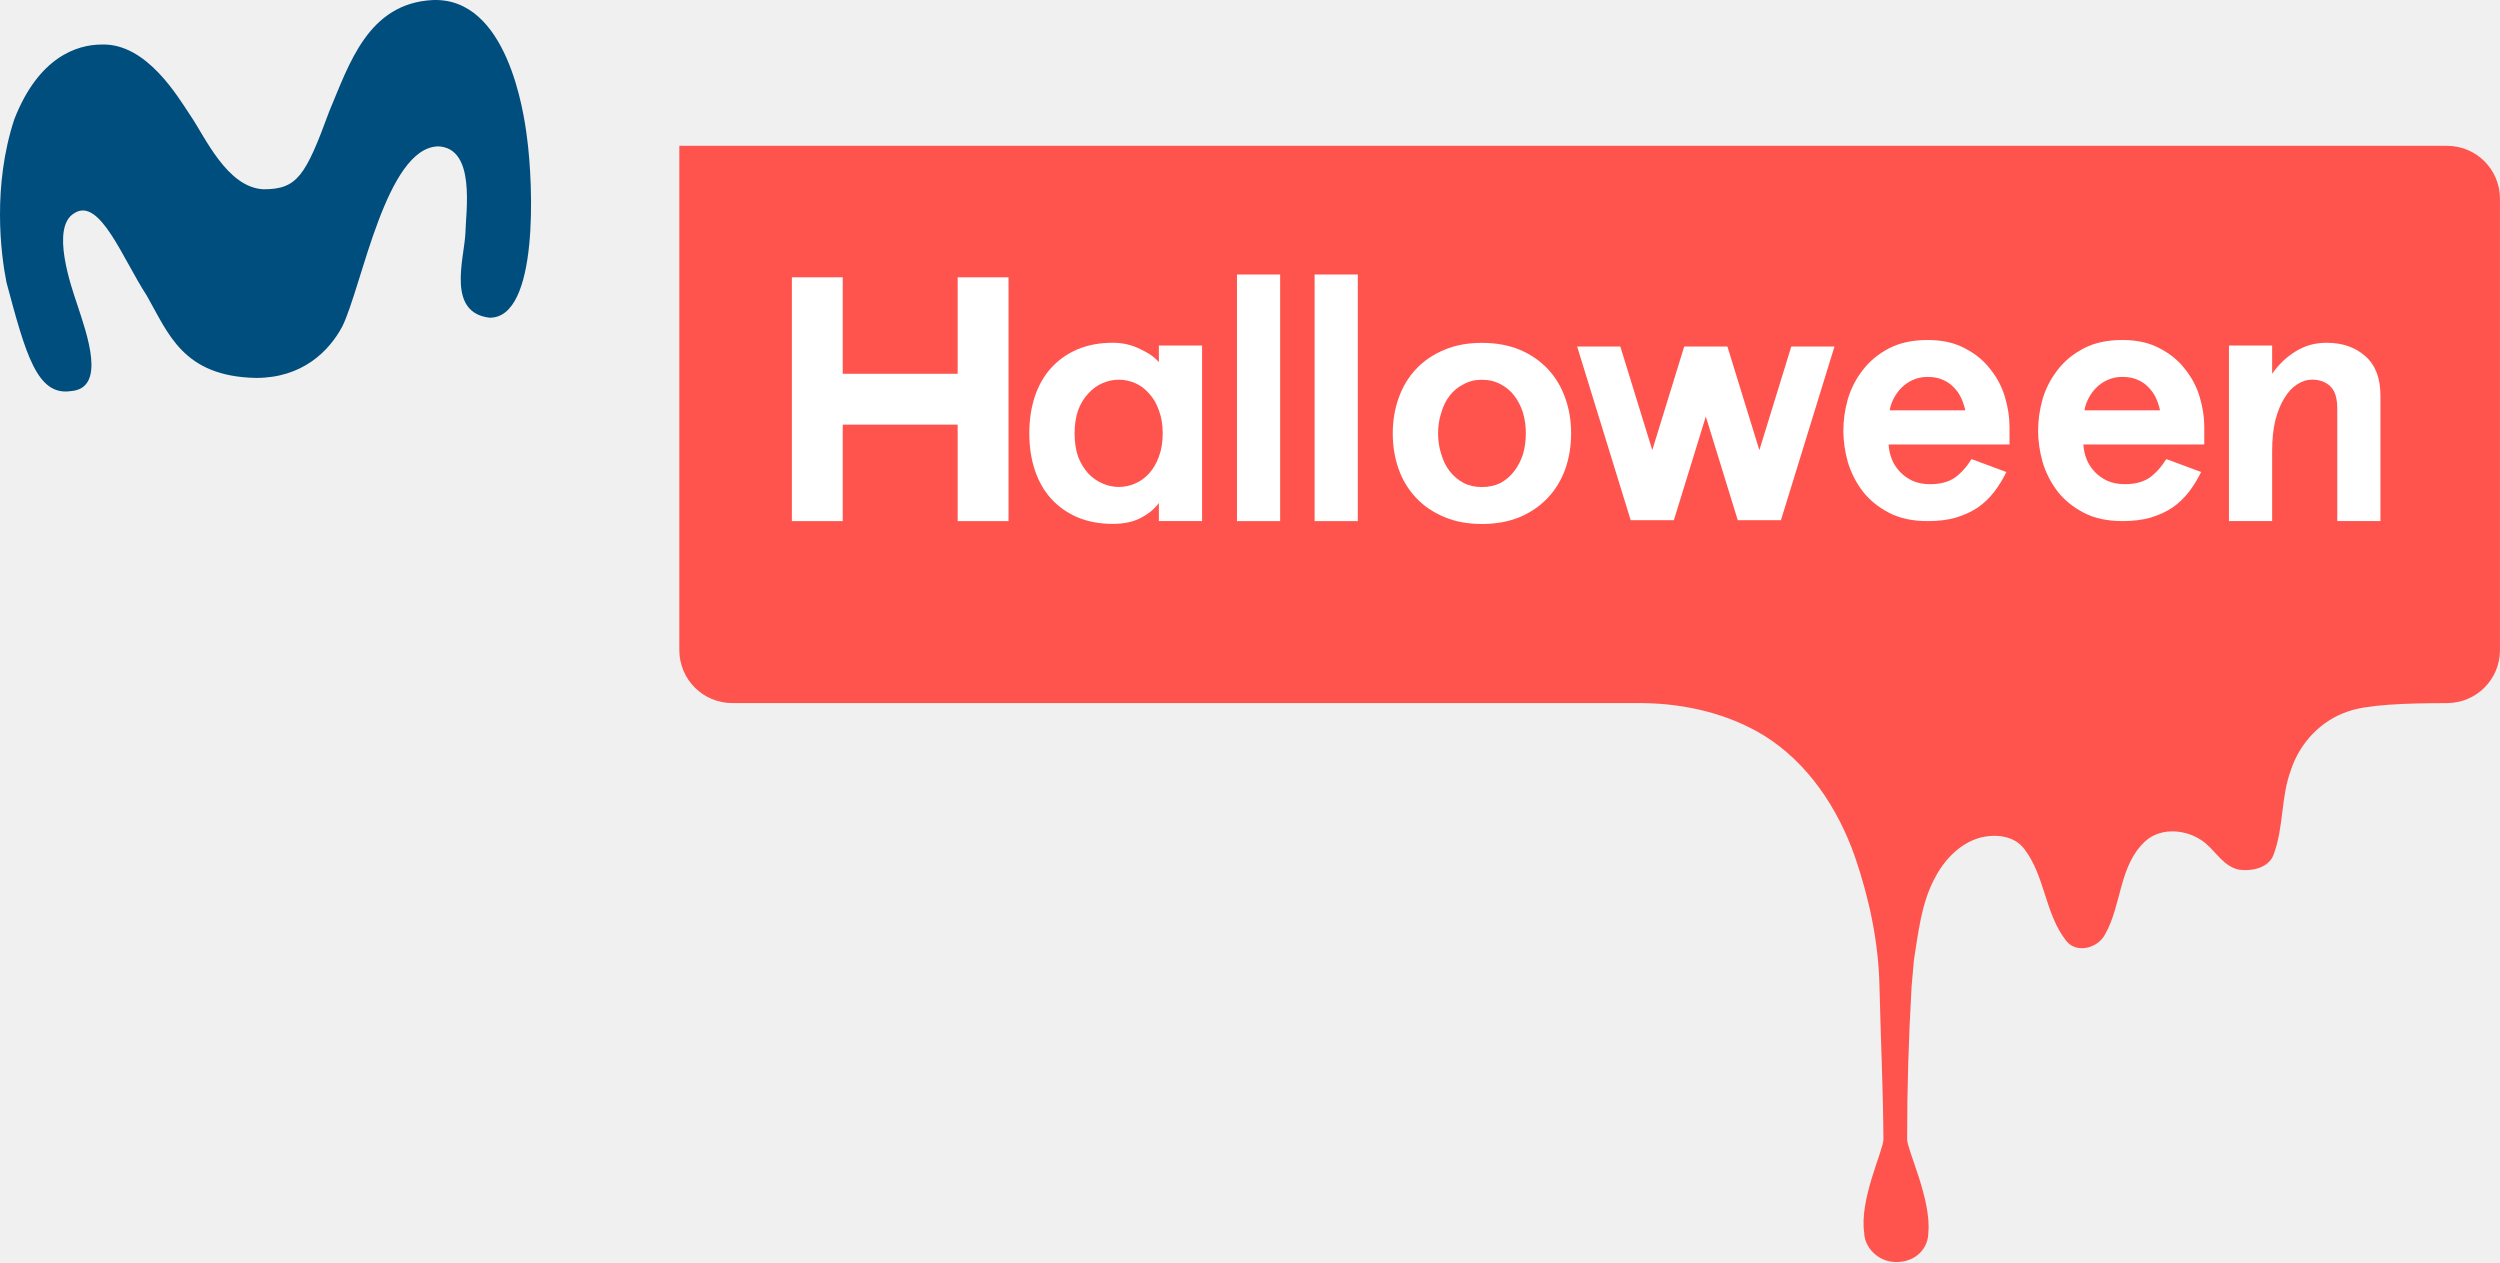
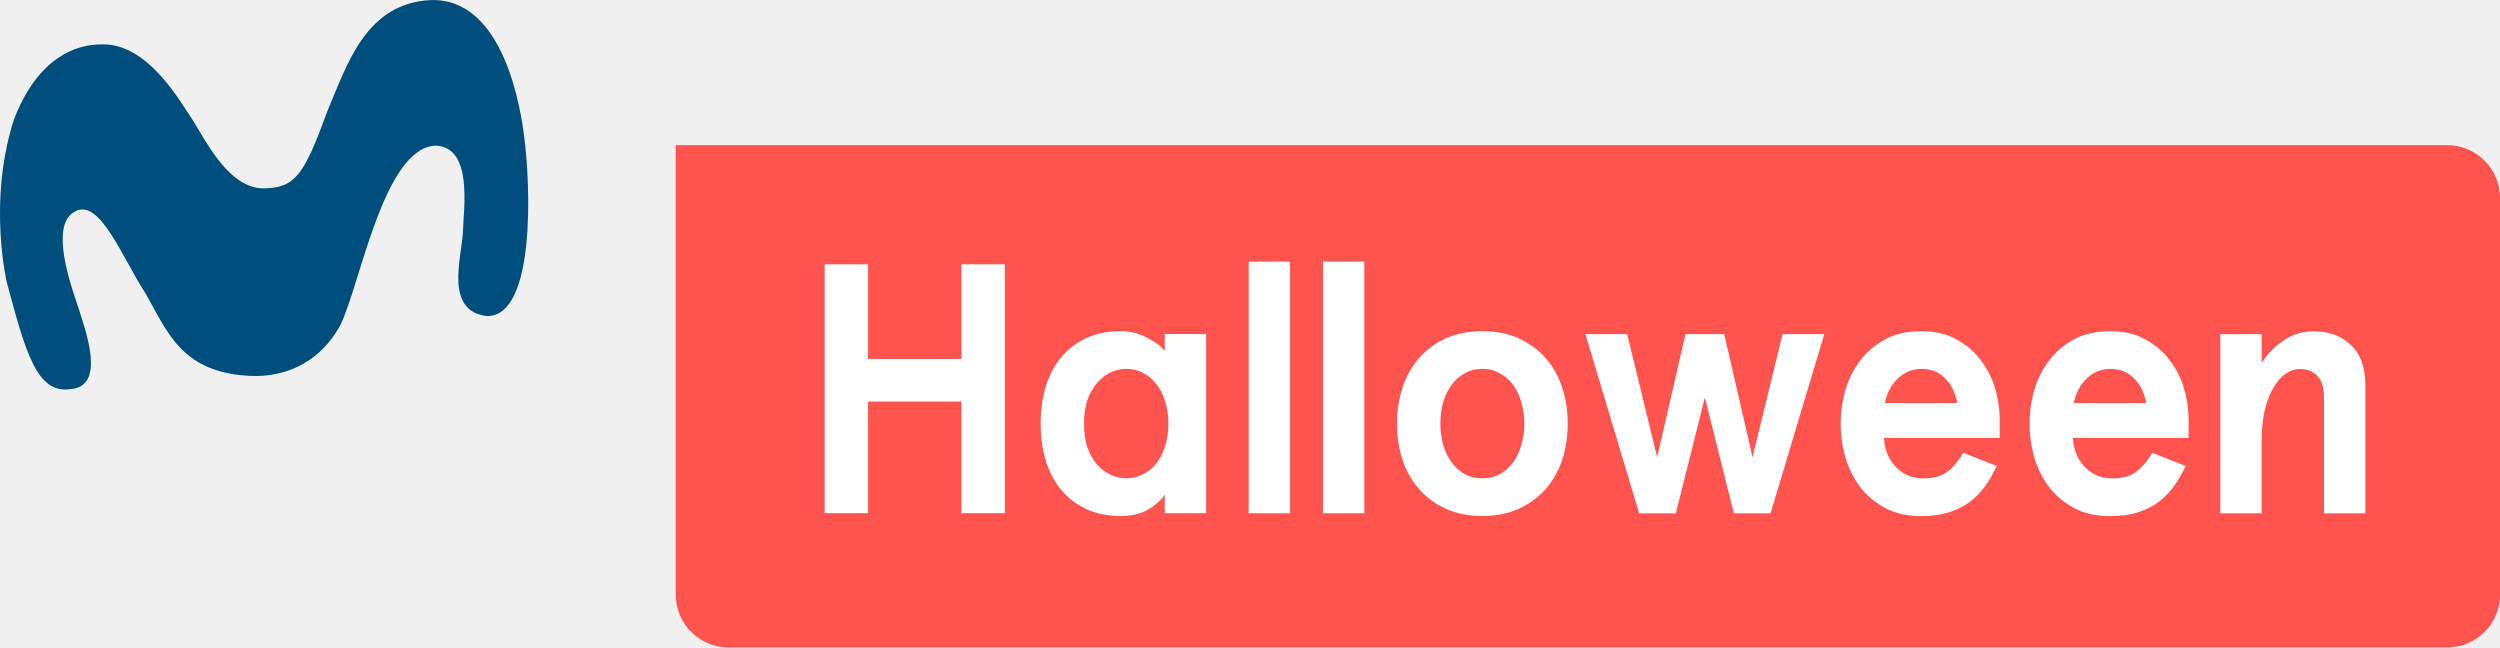
- <svg xmlns="http://www.w3.org/2000/svg" id="svg24" width="800.47" height="404.09" version="1.1" viewBox="0 0 211.79 106.92">
-   <path id="path4" d="m57.547 12.352-0.009 2.59e-4h0.009z" fill="#ff544d" stroke-width="1.243" />
-   <path id="path6" d="m44.645 11.676c-0.264-2.149-1.673-11.932-8.007-11.671-5.466 0.289-7.056 5.416-8.747 9.425-2.016 5.487-2.715 6.606-5.572 6.606-3.089-0.144-4.955-4.451-6.201-6.262-1.01-1.504-3.692-6.145-7.517-6-2.083 0-5.338 1.06-7.392 6.326-1.859 5.659-1.155 11.364-0.668 13.813 1.626 6.064 2.58 9.635 5.438 9.224 3.072-0.215 1.363-4.872 0.567-7.314-0.509-1.52-2.295-6.584-0.25-7.764 2.147-1.385 4.094 3.865 6.126 6.973 1.831 3.185 3.04 6.868 9.273 6.986 3.896 0 6.183-2.246 7.313-4.385 1.67-3.45 3.698-15.122 8.103-15.233 3.213 0.128 2.352 5.49 2.308 7.436-0.126 2.159-1.568 6.639 2.039 7.079 4.198 0.072 3.715-11.314 3.188-15.239z" fill="#004e7e" stroke-width="1.243" />
-   <g id="#de554dff" transform="matrix(.35279 0 0 .35279 58.972 10.06)">
-     <g id="g1741" fill="#ff544d">
-       <path id="path2" transform="matrix(2.8346 0 0 2.8346 -167.16 -28.516)" d="m57.547 12.353v42.719c0 2.488 2.003 4.492 4.491 4.492h145.26c2.488 0 4.491-2.003 4.491-4.492v-38.228c0-2.488-2.003-4.491-4.491-4.491h-149.76z" stroke-width="1.243" />
-       <path id="path3" d="m420.45 140.32c-9.999 0-19.349 0.414-23.69 1.99-6.53 2.12-11.67 7.59-13.78 14.08-2.42 6.48-1.72 13.65-4.09 20.12-1.09 3.39-5.27 4.26-8.39 3.82-3.58-0.74-5.44-4.17-8.05-6.36-3.93-3.27-10.46-4.08-14.44-0.48-6.34 5.81-5.64 15.3-9.67 22.39-1.71 3.29-6.85 4.71-9.34 1.52-5.09-6.45-5.04-15.45-10-21.97-2.49-3.39-7.2-3.76-10.96-2.7-4.89 1.48-8.57 5.57-10.8 10.03-3.05 5.95-3.74 12.7-4.79 19.2-0.217 2.205-0.405 4.44-0.569 6.429-0.735 13.107-1.071 24.344-1.071 36.691 0 2.552 5.86 14.506 5.09 22.435 0 3.511-2.762 7.037-7.7 7.037-4.686 0-7.7-3.878-7.7-7.037-1.19-8.031 4.62-19.796 4.62-22.435-0.08-12.19-0.63-23.331-0.95-36.691-0.22-10.69-2.46-21.149-5.92-31.249-4.08-11.57-11.25-22.47-21.82-29.03-8.66-5.28-18.86-7.62-28.92-7.79l96.47-34.173z" />
+ <svg xmlns="http://www.w3.org/2000/svg" width="131.61mm" height="34.091mm" version="1.1" viewBox="0 0 131.61 34.091">
+   <g transform="translate(11.014 -111.17)">
+     <path d="m24.559 118.81v23.655c0 1.546 1.245 2.791 2.791 2.791h90.458c1.546 0 2.791-1.245 2.791-2.791v-20.864c0-1.546-1.245-2.791-2.791-2.791h-93.249z" fill="#ff544d" stroke-width=".64" />
+     <path d="m16.584 118.39c-0.163-1.329-1.034-7.375-4.949-7.214-3.378 0.178-4.361 3.347-5.407 5.826-1.246 3.392-1.678 4.084-3.444 4.084-1.909-0.089-3.063-2.751-3.833-3.87-0.624-0.93-2.282-3.798-4.646-3.709-1.288 0-3.3 0.655-4.569 3.91-1.149 3.498-0.714 7.024-0.413 8.538 1.005 3.748 1.595 5.956 3.361 5.702 1.899-0.133 0.842-3.012 0.35-4.521-0.315-0.939-1.419-4.069-0.155-4.799 1.327-0.856 2.53 2.389 3.787 4.31 1.132 1.969 1.879 4.245 5.732 4.318 2.408 0 3.821-1.388 4.52-2.711 1.032-2.132 2.286-9.347 5.009-9.416 1.986 0.079 1.454 3.393 1.426 4.596-0.078 1.335-0.969 4.104 1.26 4.376 2.595 0.045 2.296-6.993 1.97-9.419z" fill="#004e7e" stroke-width=".588" />
+     <g transform="scale(.96861 1.0324)" fill="#fff" stroke-width=".755px" aria-label="Halloween">
+       <path d="m33.451 121.16h2.357v4.822h5.076v-4.822h2.357v12.689h-2.357v-5.692h-5.076v5.692h-2.357z" />
+       <path d="m45.188 129.28q0-1.051 0.29-1.921 0.29-0.87 0.852-1.486 0.562-0.616 1.36-0.961 0.816-0.344 1.849-0.344 0.761 0 1.414 0.326 0.671 0.308 0.979 0.689v-0.87h2.248v9.136h-2.248v-0.943q-0.326 0.453-0.943 0.779-0.598 0.308-1.45 0.308-1.033 0-1.849-0.344-0.798-0.344-1.36-0.961-0.562-0.616-0.852-1.486-0.29-0.87-0.29-1.921zm2.357 0q0 0.689 0.181 1.215 0.199 0.508 0.526 0.87 0.326 0.344 0.743 0.526t0.852 0.181q0.435 0 0.852-0.181t0.725-0.526q0.326-0.363 0.508-0.87 0.199-0.526 0.199-1.215 0-0.671-0.199-1.196-0.181-0.526-0.508-0.87-0.308-0.363-0.725-0.544-0.417-0.181-0.852-0.181t-0.852 0.181q-0.417 0.181-0.743 0.544-0.326 0.344-0.526 0.87-0.181 0.526-0.181 1.196z" />
+       <path d="m58.743 121.02v12.834h-2.248v-12.834z" />
+       <path d="m62.78 121.02v12.834h-2.248v-12.834z" />
+       <path d="m64.555 129.28q0-0.997 0.308-1.849 0.308-0.87 0.906-1.505t1.45-0.997q0.87-0.363 1.976-0.363 1.106 0 1.958 0.363 0.87 0.363 1.468 0.997t0.906 1.505q0.308 0.852 0.308 1.849 0 0.997-0.308 1.867-0.308 0.852-0.906 1.486t-1.468 0.997q-0.852 0.363-1.958 0.363t-1.976-0.363q-0.852-0.363-1.45-0.997t-0.906-1.486q-0.308-0.87-0.308-1.867zm2.357 0q0 0.562 0.145 1.069 0.163 0.508 0.453 0.888t0.707 0.616q0.435 0.218 0.979 0.218t0.961-0.218q0.435-0.236 0.725-0.616 0.29-0.381 0.435-0.888 0.163-0.508 0.163-1.069 0-0.562-0.163-1.069-0.145-0.508-0.435-0.888t-0.725-0.598q-0.417-0.236-0.961-0.236t-0.979 0.236q-0.417 0.218-0.707 0.598t-0.453 0.888q-0.145 0.508-0.145 1.069z" />
+       <path d="m87.778 124.72-2.919 9.136h-1.994l-1.577-5.91-1.577 5.91h-1.994l-2.919-9.136h2.266l1.631 6.272 1.541-6.272h2.103l1.541 6.272 1.631-6.272z" />
+       <path d="m97.313 130.01h-6.29q0.018 0.381 0.163 0.761 0.145 0.363 0.417 0.653t0.653 0.471q0.399 0.181 0.925 0.181 0.779 0 1.269-0.326 0.489-0.344 0.888-0.979l1.813 0.671q-0.272 0.562-0.634 1.033-0.363 0.471-0.852 0.816-0.489 0.326-1.142 0.526-0.634 0.181-1.468 0.181-1.178 0-2.012-0.435-0.834-0.435-1.36-1.106-0.526-0.689-0.779-1.523-0.236-0.834-0.236-1.65 0-0.816 0.236-1.65 0.254-0.834 0.779-1.505 0.526-0.689 1.36-1.124 0.834-0.435 2.012-0.435 1.142 0 1.94 0.435 0.816 0.417 1.323 1.088 0.526 0.653 0.761 1.45 0.236 0.798 0.236 1.541zm-4.26-3.517q-0.435 0-0.779 0.163-0.326 0.145-0.58 0.399-0.236 0.236-0.399 0.544t-0.218 0.634h3.934q-0.073-0.344-0.218-0.653t-0.381-0.544q-0.236-0.254-0.58-0.399-0.326-0.145-0.779-0.145z" />
+       <path d="m107.58 130.01h-6.29q0.018 0.381 0.163 0.761 0.145 0.363 0.417 0.653 0.272 0.29 0.653 0.471 0.399 0.181 0.925 0.181 0.779 0 1.269-0.326 0.489-0.344 0.888-0.979l1.813 0.671q-0.272 0.562-0.634 1.033-0.363 0.471-0.852 0.816-0.489 0.326-1.142 0.526-0.634 0.181-1.468 0.181-1.178 0-2.012-0.435-0.834-0.435-1.36-1.106-0.526-0.689-0.779-1.523-0.236-0.834-0.236-1.65 0-0.816 0.236-1.65 0.254-0.834 0.779-1.505 0.526-0.689 1.36-1.124 0.834-0.435 2.012-0.435 1.142 0 1.94 0.435 0.816 0.417 1.323 1.088 0.526 0.653 0.761 1.45t0.236 1.541zm-4.26-3.517q-0.435 0-0.779 0.163-0.326 0.145-0.58 0.399-0.236 0.236-0.399 0.544t-0.218 0.634h3.934q-0.072-0.344-0.218-0.653t-0.381-0.544q-0.236-0.254-0.58-0.399-0.326-0.145-0.779-0.145z" />
+       <path d="m111.55 124.72v1.468q0.508-0.725 1.215-1.16 0.725-0.453 1.613-0.453 1.233 0 2.012 0.689 0.798 0.689 0.798 2.067v6.526h-2.248v-5.855q0-0.816-0.363-1.16-0.363-0.344-0.943-0.344-0.417 0-0.798 0.254-0.363 0.236-0.653 0.707-0.29 0.471-0.471 1.16-0.163 0.689-0.163 1.595v3.644h-2.248v-9.136z" />
    </g>
  </g>
-   <g id="g992" fill="#fff">
-     <path id="path8-2-1" d="m67.083 23.493h4.308v8.174h9.738l5.9e-5 -8.174h4.308v20.656h-4.308l-1.2e-4 -8.174h-9.738v8.174l-4.308 1.3e-4z" stroke-width="1.522" />
-     <path id="path24-1-3" d="m133.1 36.719q0-1.623-0.502-3.01-0.502-1.417-1.476-2.449-0.974-1.033-2.361-1.623-1.417-0.59-3.216-0.59t-3.187 0.59q-1.417 0.59-2.39 1.623-0.974 1.033-1.476 2.449-0.502 1.387-0.502 3.01 0 1.623 0.502 3.04 0.502 1.387 1.476 2.42 0.974 1.033 2.39 1.623 1.387 0.59 3.187 0.59t3.216-0.59q1.387-0.59 2.361-1.623 0.974-1.033 1.476-2.42 0.502-1.417 0.502-3.04zm-3.836 0q0 0.915-0.236 1.741-0.266 0.826-0.738 1.446-0.472 0.62-1.151 1.003-0.708 0.354-1.593 0.354-0.885 0-1.564-0.354-0.708-0.384-1.18-1.003-0.472-0.62-0.708-1.446-0.266-0.826-0.266-1.741 0-0.915 0.266-1.741 0.236-0.826 0.708-1.446 0.472-0.62 1.18-0.974 0.679-0.384 1.564-0.384t1.593 0.384q0.679 0.354 1.151 0.974 0.472 0.62 0.738 1.446 0.236 0.826 0.236 1.741z" stroke-width="1.23px" />
-     <path id="path26-6-8" d="m111.37 23.256v20.893h3.659v-20.893z" stroke-width="1.23px" />
-     <path id="path28-9-8" d="m104.79 23.256v20.893h3.659v-20.893z" stroke-width="1.23px" />
-     <path id="path20-8-8" d="m87.198 36.711c0-1.141 0.157-2.184 0.472-3.128 0.315-0.944 0.777-1.751 1.387-2.42 0.61-0.669 1.348-1.19 2.213-1.564 0.885-0.374 1.889-0.561 3.01-0.561 0.826 0 1.593 0.177 2.302 0.531 0.728 0.335 1.259 0.708 1.593 1.121v-1.416h3.66v14.873h-3.66v-1.535c-0.354 0.492-0.866 0.915-1.534 1.269-0.649 0.334-1.436 0.502-2.361 0.502-1.121 0-2.125-0.187-3.01-0.561-0.866-0.374-1.604-0.895-2.213-1.564-0.61-0.669-1.072-1.476-1.387-2.42-0.315-0.944-0.472-1.987-0.472-3.128zm3.837 0c0 0.748 0.098 1.406 0.295 1.977 0.216 0.551 0.502 1.023 0.856 1.416 0.354 0.374 0.758 0.659 1.21 0.856s0.915 0.295 1.387 0.295c0.472 0 0.934-0.098 1.387-0.295 0.452-0.197 0.846-0.482 1.18-0.856 0.354-0.394 0.63-0.866 0.826-1.416 0.217-0.571 0.325-1.23 0.325-1.977 0-0.728-0.108-1.377-0.325-1.947-0.197-0.571-0.472-1.043-0.826-1.417-0.334-0.394-0.728-0.689-1.18-0.885-0.453-0.197-0.915-0.295-1.387-0.295-0.472 0-0.934 0.098-1.387 0.295-0.452 0.196-0.856 0.492-1.21 0.885-0.354 0.374-0.639 0.846-0.856 1.417-0.197 0.57-0.295 1.22-0.295 1.947z" stroke-width=".322" />
-     <path id="path18" d="m186.74 37.656h-10.24q0.029 0.62 0.266 1.239 0.236 0.59 0.679 1.062 0.443 0.472 1.062 0.767 0.649 0.295 1.505 0.295 1.269 0 2.066-0.531 0.797-0.561 1.446-1.594l2.951 1.092q-0.443 0.915-1.033 1.682-0.59 0.767-1.387 1.328-0.797 0.531-1.859 0.856-1.033 0.295-2.39 0.295-1.918 0-3.276-0.708t-2.213-1.8q-0.856-1.121-1.269-2.479-0.384-1.357-0.384-2.685t0.384-2.685q0.413-1.357 1.269-2.449 0.856-1.121 2.213-1.829 1.357-0.708 3.276-0.708 1.859 0 3.158 0.708 1.328 0.679 2.154 1.771 0.856 1.062 1.239 2.361 0.384 1.298 0.384 2.508zm-6.935-5.725q-0.708 0-1.269 0.266-0.531 0.236-0.944 0.649-0.384 0.384-0.649 0.885-0.266 0.502-0.354 1.033h6.404q-0.118-0.561-0.354-1.062t-0.62-0.885q-0.384-0.413-0.944-0.649-0.531-0.236-1.269-0.236z" stroke-width="1.166" />
-     <path id="path20-22" d="m192.49 29.276v2.39c0.551-0.787 1.21-1.416 1.977-1.889 0.787-0.492 1.662-0.738 2.626-0.738 1.338 0 2.43 0.374 3.276 1.121 0.866 0.748 1.298 1.869 1.298 3.364l1e-5 10.623h-3.659v-9.532c0-0.885-0.197-1.515-0.59-1.889-0.393-0.374-0.905-0.561-1.534-0.561-0.452 0-0.885 0.138-1.298 0.413-0.393 0.256-0.748 0.639-1.062 1.151s-0.571 1.141-0.767 1.889c-0.177 0.748-0.266 1.613-0.266 2.597v5.931h-3.659v-14.872z" stroke-width="1.166" />
-     <path id="path16-3" d="m170.24 37.657h-10.24q0.029 0.62 0.266 1.239 0.236 0.59 0.679 1.062 0.443 0.472 1.062 0.767 0.649 0.295 1.505 0.295 1.269 0 2.066-0.531 0.797-0.561 1.446-1.593l2.951 1.092q-0.443 0.915-1.033 1.682-0.59 0.767-1.387 1.328-0.797 0.531-1.859 0.856-1.033 0.295-2.39 0.295-1.918 0-3.276-0.708-1.357-0.708-2.213-1.8-0.856-1.121-1.269-2.479-0.384-1.357-0.384-2.685 0-1.328 0.384-2.685 0.413-1.357 1.269-2.449 0.856-1.121 2.213-1.83 1.357-0.708 3.276-0.708 1.859 0 3.158 0.708 1.328 0.679 2.154 1.771 0.856 1.062 1.239 2.361 0.384 1.298 0.384 2.508zm-6.935-5.725q-0.708 0-1.269 0.266-0.531 0.236-0.944 0.649-0.384 0.384-0.649 0.885-0.266 0.502-0.354 1.033h6.404q-0.118-0.561-0.354-1.062-0.236-0.502-0.62-0.885-0.384-0.413-0.944-0.649-0.531-0.236-1.269-0.236z" />
-     <path id="path26-6-8-8" d="m133.61 29.356 4.536 14.713h3.659l2.707-8.779 2.706 8.779h3.659l4.536-14.713h-3.659l-2.706 8.779-2.707-8.779h-3.659l-2.706 8.779-2.707-8.779z" stroke-width="1.23px" />
-   </g>
</svg>
